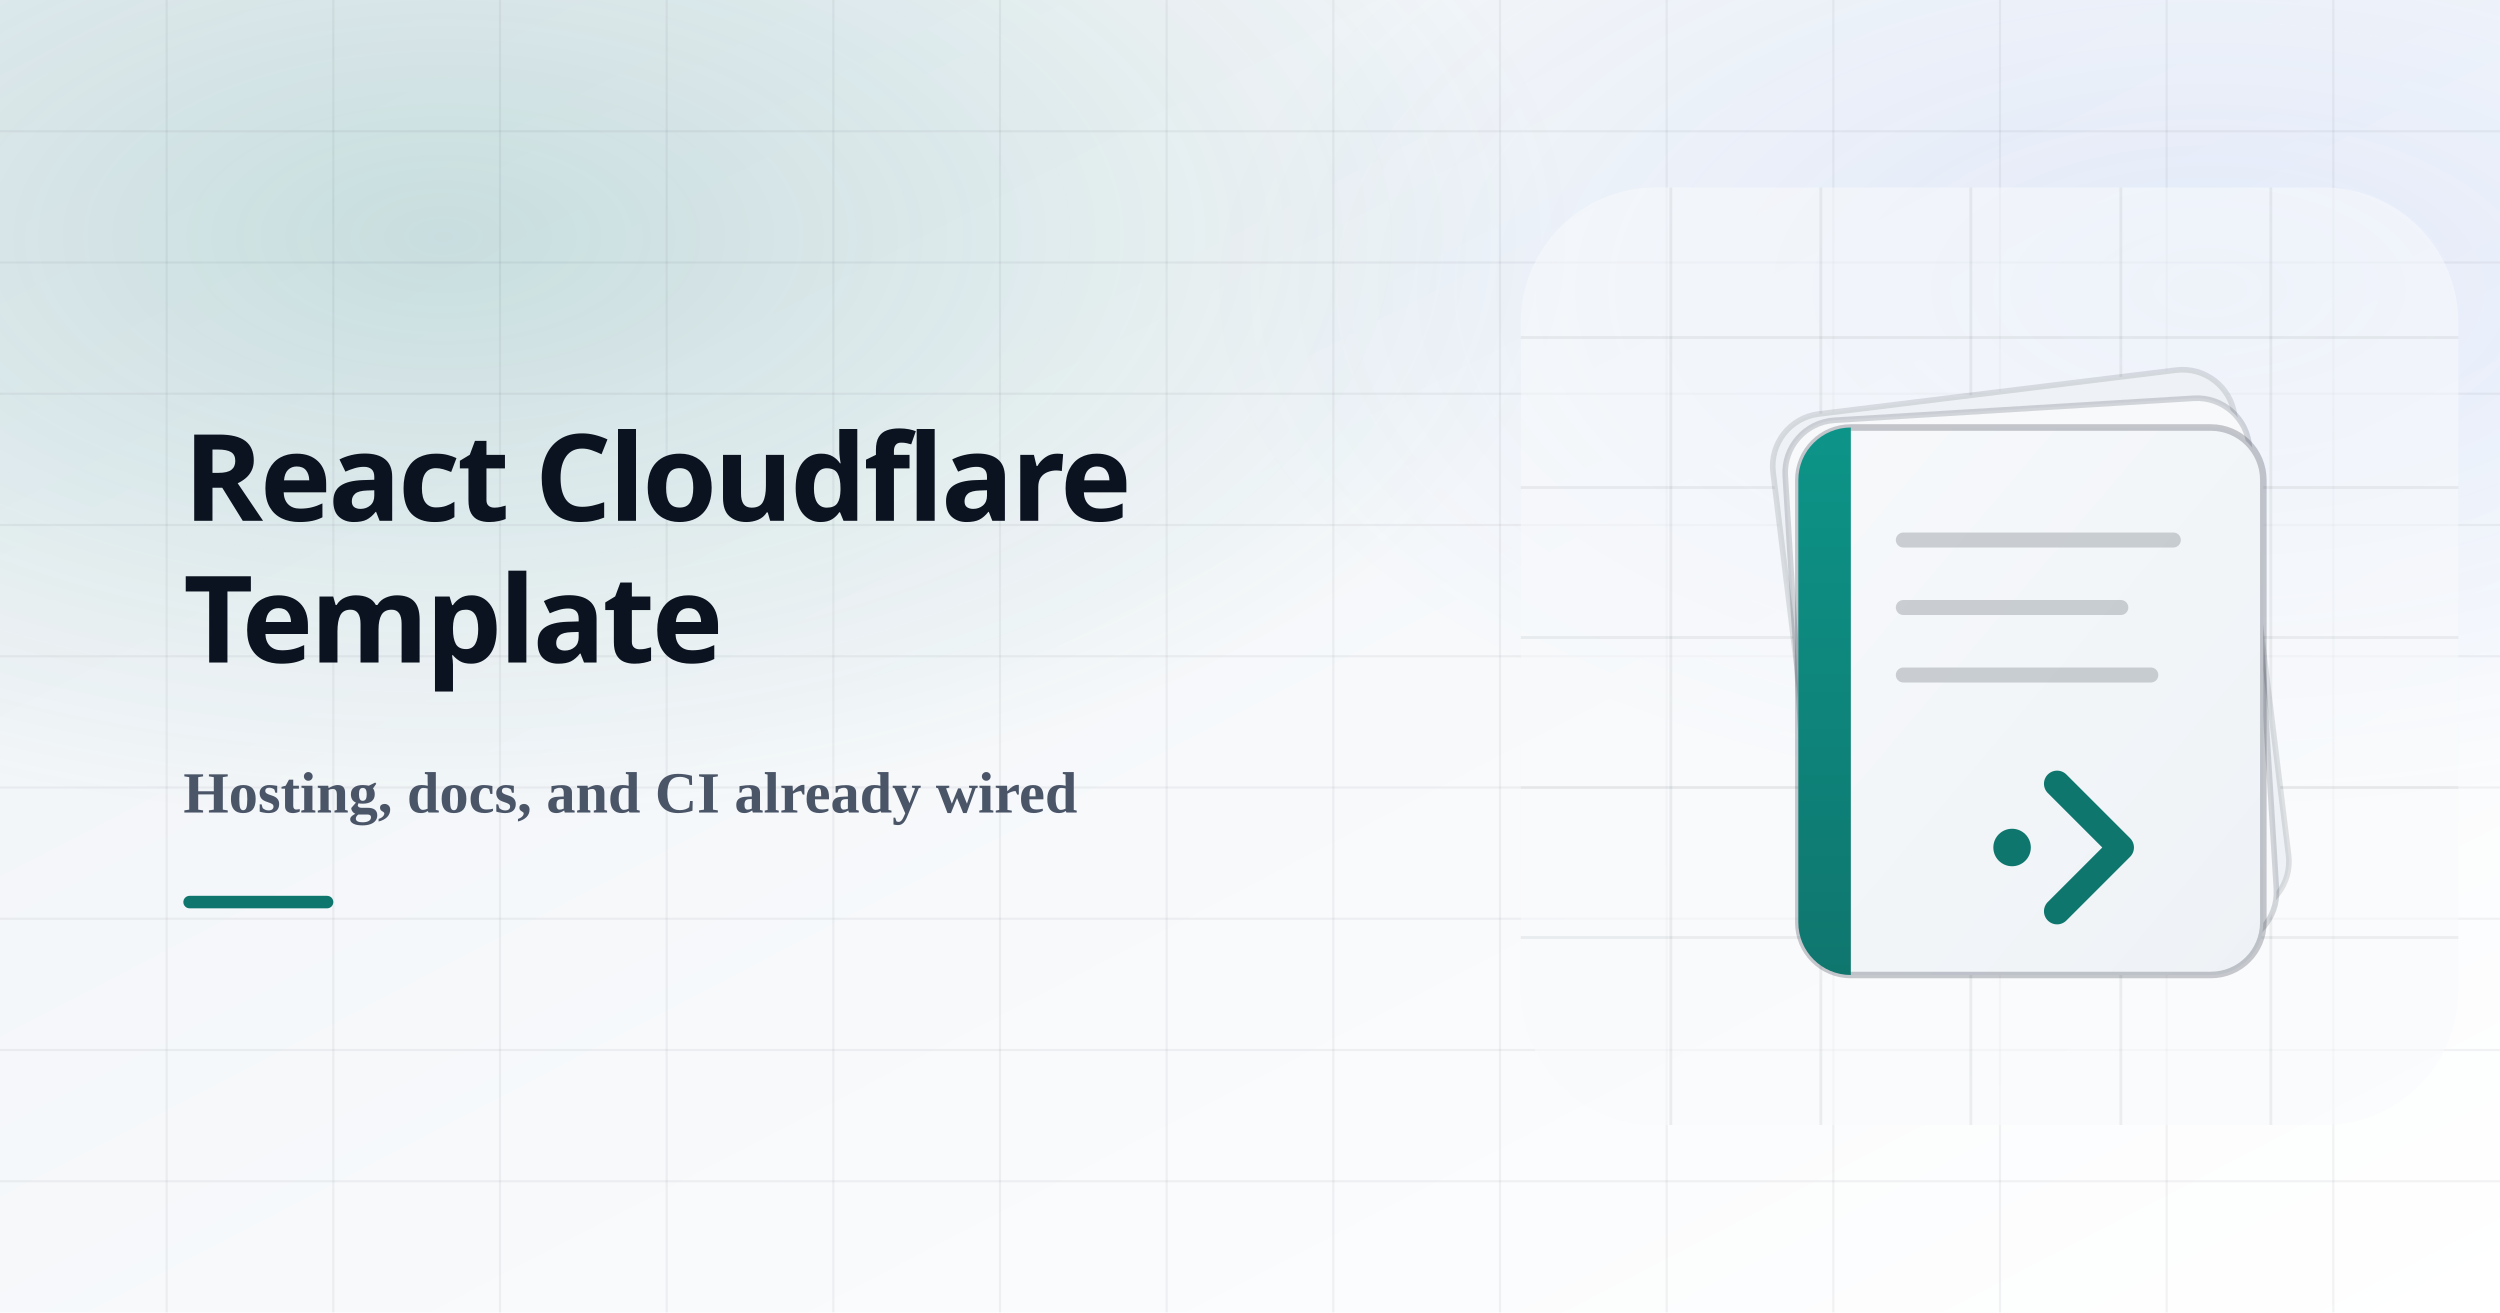
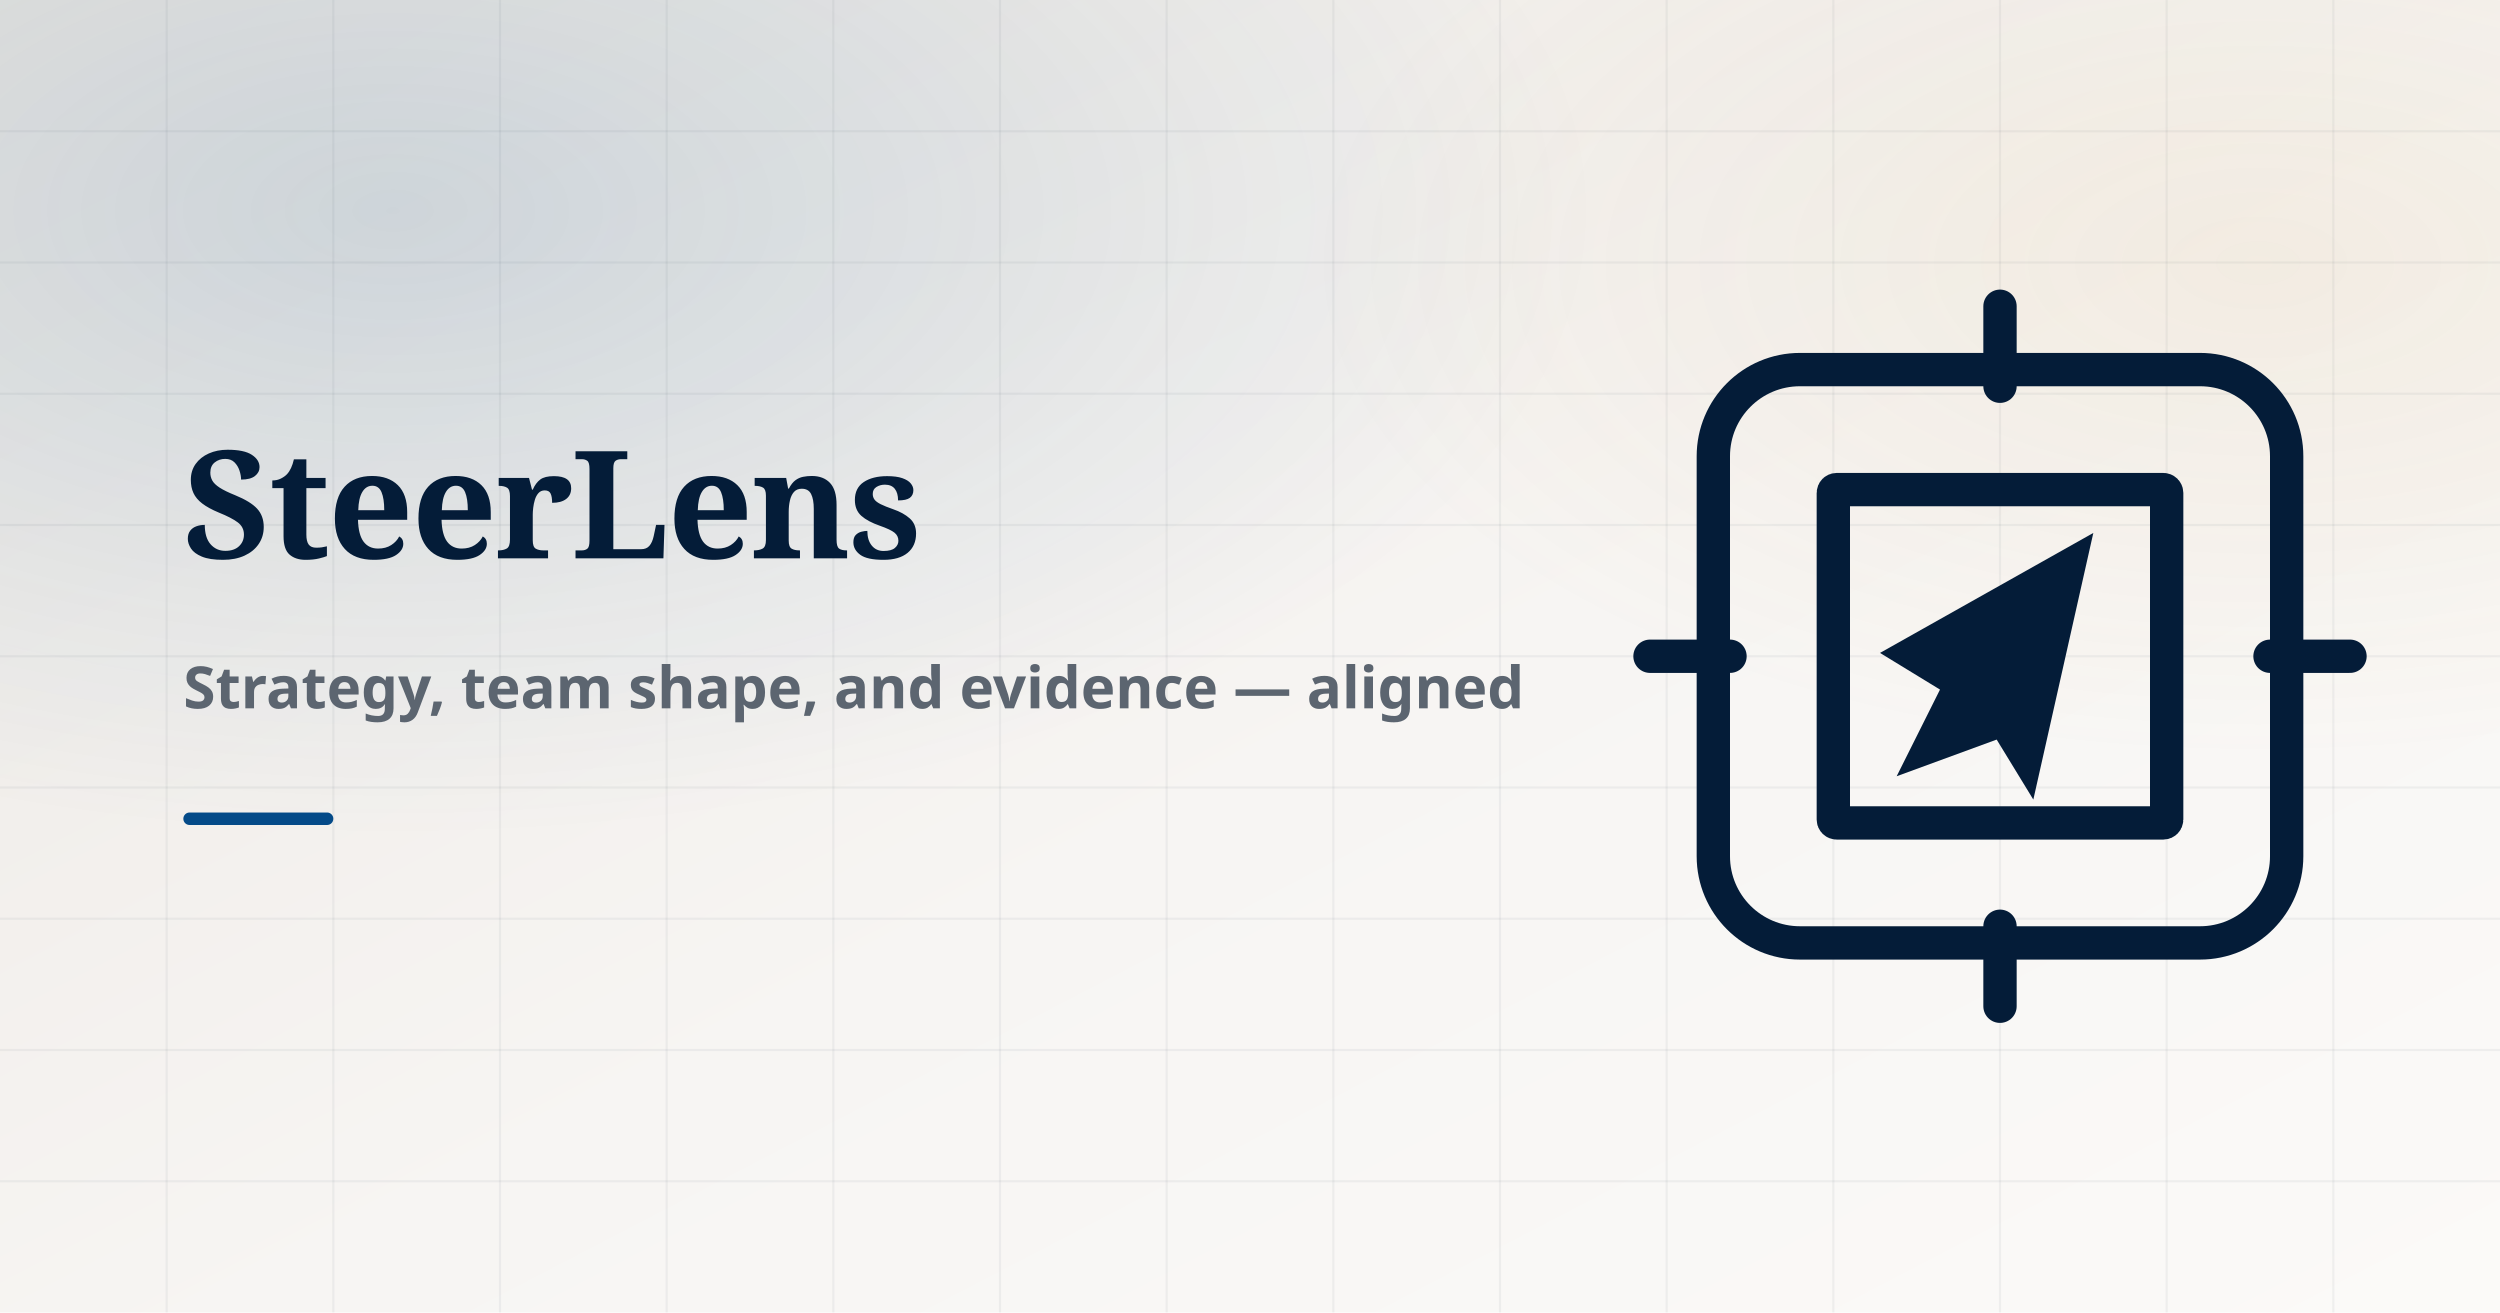
- <svg xmlns="http://www.w3.org/2000/svg" viewBox="0 0 1200 630" width="1200" height="630" role="img" aria-label="React Cloudflare Template">
+ <svg xmlns="http://www.w3.org/2000/svg" viewBox="0 0 1200 630" width="1200" height="630" role="img" aria-label="SteerLens">
  <defs>
    <linearGradient id="bg" x1="0%" y1="0%" x2="100%" y2="100%">
-       <stop offset="0%" stop-color="#eef2f6" />
-       <stop offset="55%" stop-color="#f7f9fb" />
-       <stop offset="100%" stop-color="#ffffff" />
+       <stop offset="0%" stop-color="#ebe7e2" />
+       <stop offset="55%" stop-color="#f7f5f3" />
+       <stop offset="100%" stop-color="#fbfaf8" />
    </linearGradient>
-     <radialGradient id="glowTeal" cx="18%" cy="18%" r="45%">
-       <stop offset="0%" stop-color="#0f766e" stop-opacity="0.18" />
-       <stop offset="100%" stop-color="#0f766e" stop-opacity="0" />
+     <radialGradient id="glowOcean" cx="16%" cy="16%" r="48%">
+       <stop offset="0%" stop-color="#044a88" stop-opacity="0.14" />
+       <stop offset="100%" stop-color="#044a88" stop-opacity="0" />
    </radialGradient>
-     <radialGradient id="glowBlue" cx="88%" cy="22%" r="40%">
-       <stop offset="0%" stop-color="#2563eb" stop-opacity="0.1" />
-       <stop offset="100%" stop-color="#2563eb" stop-opacity="0" />
+     <radialGradient id="glowAmber" cx="90%" cy="20%" r="38%">
+       <stop offset="0%" stop-color="#b87c18" stop-opacity="0.08" />
+       <stop offset="100%" stop-color="#b87c18" stop-opacity="0" />
    </radialGradient>
-     <linearGradient id="pageFace" x1="0%" y1="0%" x2="100%" y2="100%">
-       <stop offset="0%" stop-color="#f7f9fb" />
-       <stop offset="100%" stop-color="#eef2f6" />
-     </linearGradient>
-     <linearGradient id="accentBar" x1="0%" y1="0%" x2="0%" y2="100%">
-       <stop offset="0%" stop-color="#0d9488" />
-       <stop offset="100%" stop-color="#0f766e" />
-     </linearGradient>
  </defs>
  <rect width="1200" height="630" fill="url(#bg)" />
-   <rect width="1200" height="630" fill="url(#glowTeal)" />
-   <rect width="1200" height="630" fill="url(#glowBlue)" />
-   <g stroke="#0b1220" stroke-opacity="0.05" stroke-width="1">
+   <rect width="1200" height="630" fill="url(#glowOcean)" />
+   <rect width="1200" height="630" fill="url(#glowAmber)" />
+   <g stroke="#041c38" stroke-opacity="0.05" stroke-width="1">
    <path d="M0 63 H1200 M0 126 H1200 M0 189 H1200 M0 252 H1200 M0 315 H1200 M0 378 H1200 M0 441 H1200 M0 504 H1200 M0 567 H1200" />
    <path d="M80 0 V630 M160 0 V630 M240 0 V630 M320 0 V630 M400 0 V630 M480 0 V630 M560 0 V630 M640 0 V630 M720 0 V630 M800 0 V630 M880 0 V630 M960 0 V630 M1040 0 V630 M1120 0 V630" />
  </g>
-   <g transform="translate(730, 90) scale(0.9)">
-     <rect width="500" height="500" rx="72" fill="#f7f9fb" fill-opacity="0.55" />
-     <g stroke="#0b1220" stroke-opacity="0.06" stroke-width="1.5">
-       <path d="M80 0 V500 M160 0 V500 M240 0 V500 M320 0 V500 M400 0 V500" />
-       <path d="M0 80 H500 M0 160 H500 M0 240 H500 M0 320 H500 M0 400 H500" />
+   <g transform="translate(760, 115) scale(0.8)">
+     <g fill="none" stroke="#041c38" stroke-width="20" stroke-linecap="round" stroke-linejoin="round">
+       <rect x="78" y="78" width="344" height="344" rx="52" />
+       <path d="M250 40 V88" />
+       <path d="M250 412 V460" />
+       <path d="M40 250 H88" />
+       <path d="M412 250 H460" />
+       <rect x="150" y="150" width="200" height="200" rx="2" />
    </g>
-     <rect x="148" y="108" width="248" height="292" rx="28" fill="#eef2f6" stroke="#0b1220" stroke-opacity="0.12" stroke-width="3" transform="rotate(-7 272 254)" />
-     <rect x="148" y="118" width="248" height="292" rx="28" fill="#f7f9fb" stroke="#0b1220" stroke-opacity="0.16" stroke-width="3" transform="rotate(-3.5 272 264)" />
-     <rect x="148" y="128" width="248" height="292" rx="28" fill="url(#pageFace)" stroke="#0b1220" stroke-opacity="0.22" stroke-width="3.5" />
-     <path d="M148 156 A28 28 0 0 1 176 128 H176 V420 H176 A28 28 0 0 1 148 392 Z" fill="url(#accentBar)" />
-     <g stroke="#0b1220" stroke-opacity="0.18" stroke-width="8" stroke-linecap="round">
-       <line x1="204" y1="188" x2="348" y2="188" />
-       <line x1="204" y1="224" x2="320" y2="224" />
-       <line x1="204" y1="260" x2="336" y2="260" />
-     </g>
-     <path d="M286 318 L320 352 L286 386" fill="none" stroke="#0f766e" stroke-width="14" stroke-linecap="round" stroke-linejoin="round" />
-     <circle cx="262" cy="352" r="10" fill="#0f766e" />
+     <path fill="#041c38" d="M306 176 L178 248 L214 270 L188 322 L248 300 L270 336 Z" />
  </g>
-   <text x="88" y="250" font-family="Syne, ui-sans-serif, system-ui, sans-serif" font-size="58" font-weight="800" fill="#0b1220" letter-spacing="-1.5">
-     React Cloudflare
+   <text x="88" y="268" font-family="Fraunces, ui-serif, Georgia, serif" font-size="72" font-weight="600" fill="#041c38" letter-spacing="-1">
+     SteerLens
  </text>
-   <text x="88" y="318" font-family="Syne, ui-sans-serif, system-ui, sans-serif" font-size="58" font-weight="800" fill="#0b1220" letter-spacing="-1.5">
-     Template
+   <text x="88" y="340" font-family="Plus Jakarta Sans, ui-sans-serif, system-ui, sans-serif" font-size="28" font-weight="600" fill="#5c6570">
+     Strategy, team shape, and evidence — aligned
  </text>
-   <text x="88" y="390" font-family="Source Sans 3, ui-sans-serif, system-ui, sans-serif" font-size="28" font-weight="600" fill="#4a5568">
-     Hosting, docs, and CI already wired
-   </text>
-   <rect x="88" y="430" width="72" height="6" rx="3" fill="#0f766e" />
+   <rect x="88" y="390" width="72" height="6" rx="3" fill="#044a88" />
</svg>
